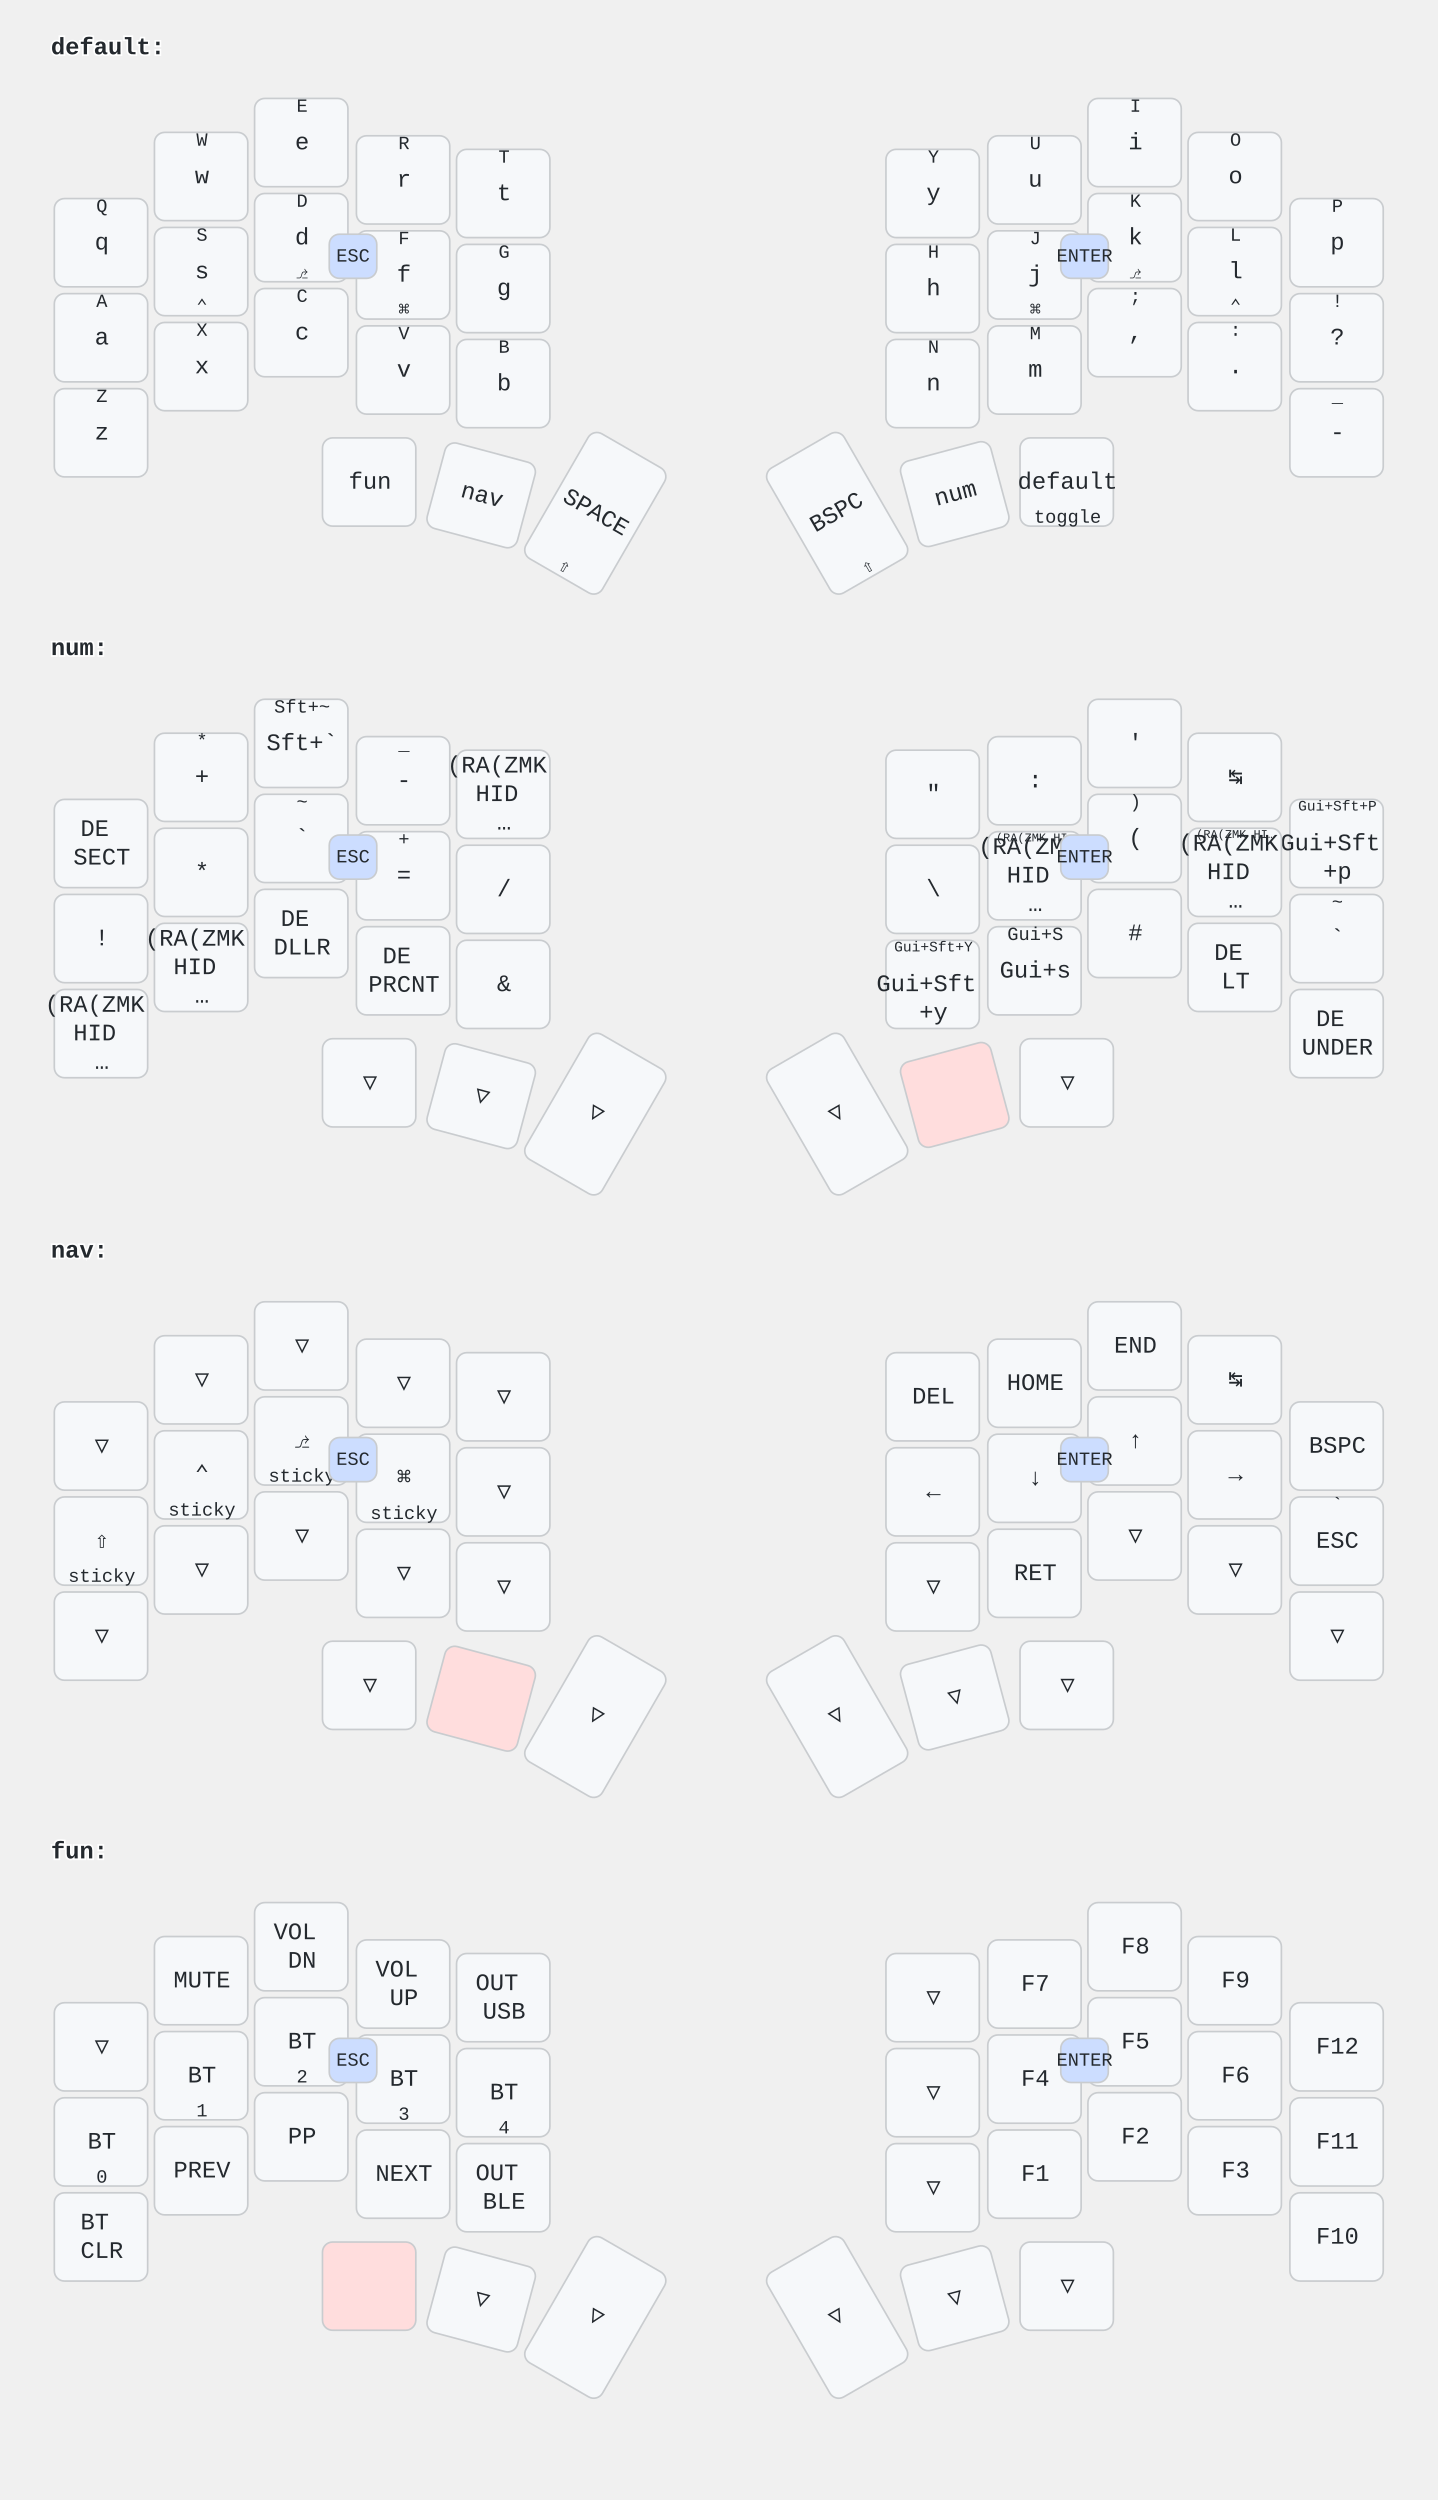
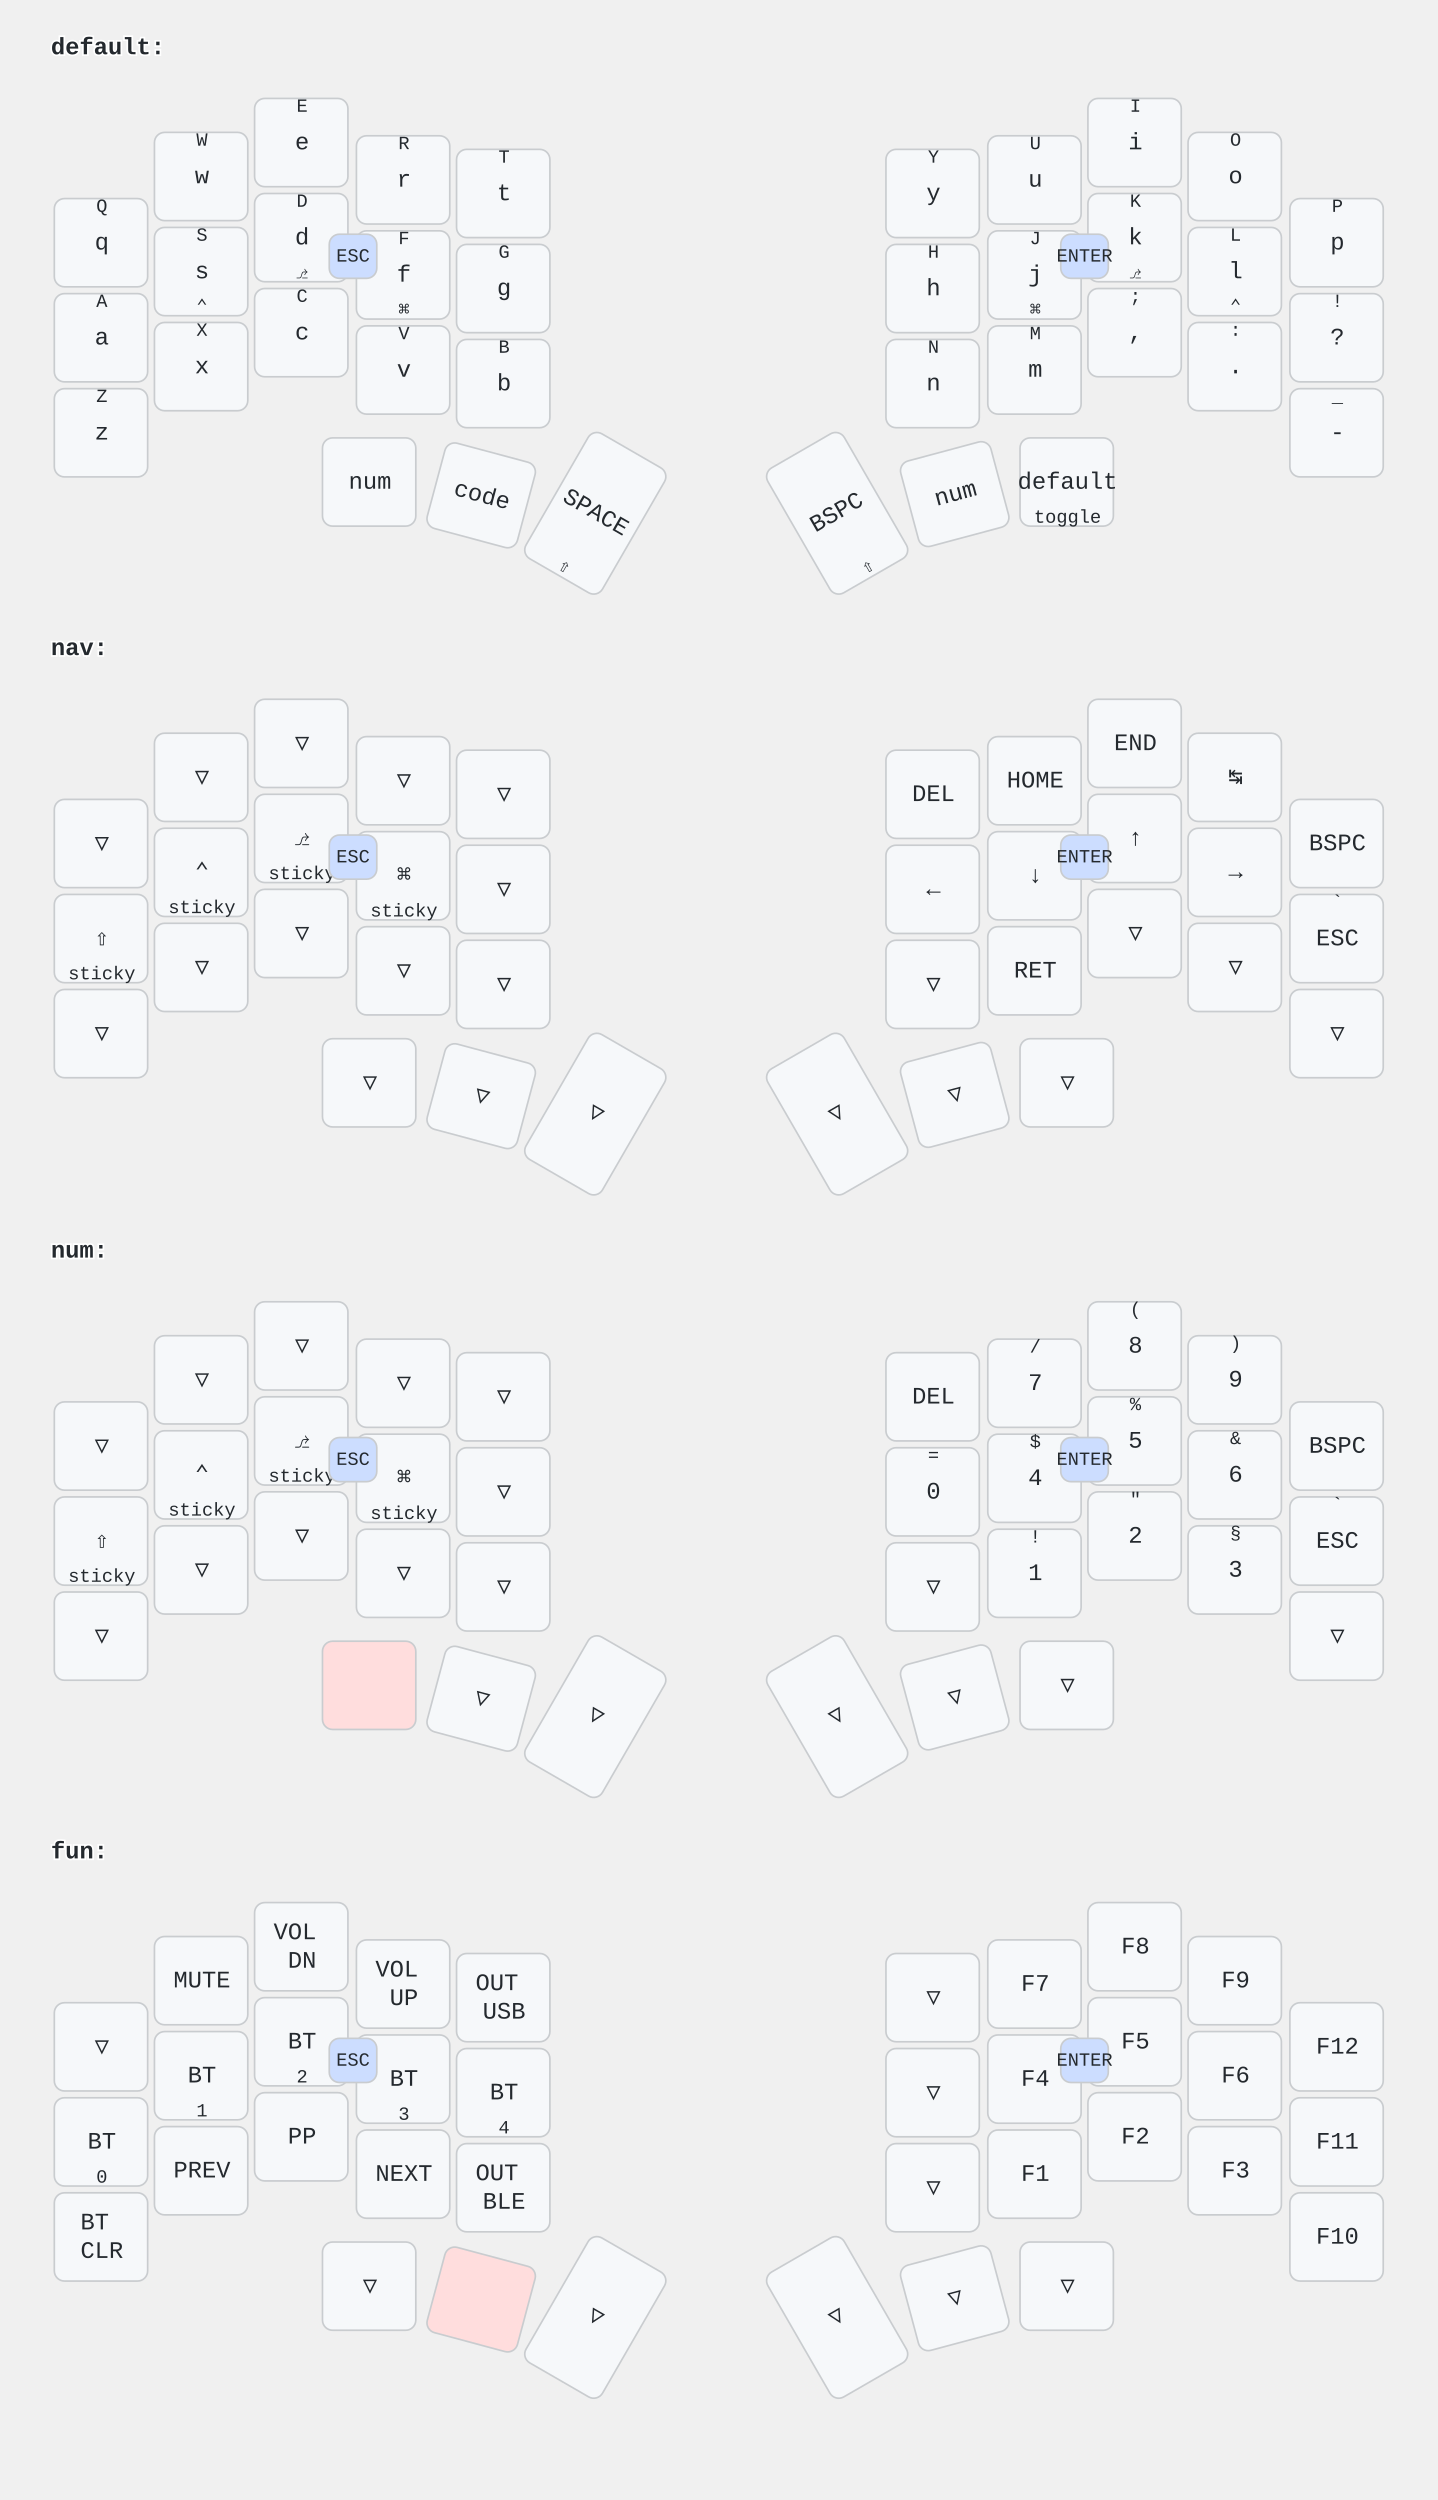
<svg xmlns="http://www.w3.org/2000/svg" width="847" height="1473" viewBox="0 0 847 1473" class="keymap">
  <style>/* font and background color specifications */
svg {
    font-family: SFMono-Regular,Consolas,Liberation Mono,Menlo,monospace;
    font-size: 14px;
    font-kerning: normal;
    text-rendering: optimizeLegibility;
    fill: #24292e;
}

/* default key styling */
rect {
    fill: #f6f8fa;
    stroke: #c9cccf;
    stroke-width: 1;
}

/* color accent for combo boxes */
rect.combo {
    fill: #cdf;
}

/* color accent for held keys */
rect.held, rect.combo.held {
    fill: #fdd;
}

/* color accent for ghost (optional) keys */
rect.ghost, rect.combo.ghost {
    fill: #ddd;
}

text {
    text-anchor: middle;
    dominant-baseline: middle;
}

/* styling for layer labels */
text.label {
    font-weight: bold;
    text-anchor: start;
    stroke: white;
    stroke-width: 2;
    paint-order: stroke;
}

/* styling for combo tap, and key hold/shifted label text */
text.combo, text.hold, text.shifted {
    font-size: 11px;
}

text.hold {
    text-anchor: middle;
    dominant-baseline: auto;
}

text.shifted {
    text-anchor: middle;
    dominant-baseline: hanging;
}

/* styling for hold/shifted label text in combo box */
text.combo.hold, text.combo.shifted {
    font-size: 8px;
}

/* styling for combo dendrons */
path {
    stroke-width: 1;
    stroke: gray;
    fill: none;
}
</style>
  <g transform="translate(30, 0)" class="layer-default">
    <text x="0" y="28" class="label" id="default">default:</text>
    <g transform="translate(0, 56)">
      <g transform="translate(30, 87)" class="key keypos-0">
        <rect rx="6" ry="6" x="-28" y="-26" width="55" height="52" class="key" />
        <text x="0" y="0" class="key tap">q</text>
        <text x="0" y="-24" class="key shifted">Q</text>
      </g>
      <g transform="translate(89, 48)" class="key keypos-1">
        <rect rx="6" ry="6" x="-28" y="-26" width="55" height="52" class="key" />
        <text x="0" y="0" class="key tap">w</text>
        <text x="0" y="-24" class="key shifted">W</text>
      </g>
      <g transform="translate(148, 28)" class="key keypos-2">
        <rect rx="6" ry="6" x="-28" y="-26" width="55" height="52" class="key" />
        <text x="0" y="0" class="key tap">e</text>
        <text x="0" y="-24" class="key shifted">E</text>
      </g>
      <g transform="translate(208, 50)" class="key keypos-3">
        <rect rx="6" ry="6" x="-28" y="-26" width="55" height="52" class="key" />
        <text x="0" y="0" class="key tap">r</text>
        <text x="0" y="-24" class="key shifted">R</text>
      </g>
      <g transform="translate(267, 58)" class="key keypos-4">
        <rect rx="6" ry="6" x="-28" y="-26" width="55" height="52" class="key" />
        <text x="0" y="0" class="key tap">t</text>
        <text x="0" y="-24" class="key shifted">T</text>
      </g>
      <g transform="translate(520, 58)" class="key keypos-5">
        <rect rx="6" ry="6" x="-28" y="-26" width="55" height="52" class="key" />
        <text x="0" y="0" class="key tap">y</text>
        <text x="0" y="-24" class="key shifted">Y</text>
      </g>
      <g transform="translate(580, 50)" class="key keypos-6">
        <rect rx="6" ry="6" x="-28" y="-26" width="55" height="52" class="key" />
        <text x="0" y="0" class="key tap">u</text>
        <text x="0" y="-24" class="key shifted">U</text>
      </g>
      <g transform="translate(639, 28)" class="key keypos-7">
        <rect rx="6" ry="6" x="-28" y="-26" width="55" height="52" class="key" />
        <text x="0" y="0" class="key tap">i</text>
        <text x="0" y="-24" class="key shifted">I</text>
      </g>
      <g transform="translate(698, 48)" class="key keypos-8">
        <rect rx="6" ry="6" x="-28" y="-26" width="55" height="52" class="key" />
        <text x="0" y="0" class="key tap">o</text>
        <text x="0" y="-24" class="key shifted">O</text>
      </g>
      <g transform="translate(758, 87)" class="key keypos-9">
        <rect rx="6" ry="6" x="-28" y="-26" width="55" height="52" class="key" />
        <text x="0" y="0" class="key tap">p</text>
        <text x="0" y="-24" class="key shifted">P</text>
      </g>
      <g transform="translate(30, 143)" class="key keypos-10">
        <rect rx="6" ry="6" x="-28" y="-26" width="55" height="52" class="key" />
        <text x="0" y="0" class="key tap">a</text>
        <text x="0" y="-24" class="key shifted">A</text>
      </g>
      <g transform="translate(89, 104)" class="key keypos-11">
        <rect rx="6" ry="6" x="-28" y="-26" width="55" height="52" class="key" />
        <text x="0" y="0" class="key tap">s</text>
        <text x="0" y="24" class="key hold">⌃</text>
        <text x="0" y="-24" class="key shifted">S</text>
      </g>
      <g transform="translate(148, 84)" class="key keypos-12">
        <rect rx="6" ry="6" x="-28" y="-26" width="55" height="52" class="key" />
        <text x="0" y="0" class="key tap">d</text>
        <text x="0" y="24" class="key hold">⎇</text>
        <text x="0" y="-24" class="key shifted">D</text>
      </g>
      <g transform="translate(208, 106)" class="key keypos-13">
        <rect rx="6" ry="6" x="-28" y="-26" width="55" height="52" class="key" />
        <text x="0" y="0" class="key tap">f</text>
        <text x="0" y="24" class="key hold">⌘</text>
        <text x="0" y="-24" class="key shifted">F</text>
      </g>
      <g transform="translate(267, 114)" class="key keypos-14">
        <rect rx="6" ry="6" x="-28" y="-26" width="55" height="52" class="key" />
        <text x="0" y="0" class="key tap">g</text>
        <text x="0" y="-24" class="key shifted">G</text>
      </g>
      <g transform="translate(520, 114)" class="key keypos-15">
        <rect rx="6" ry="6" x="-28" y="-26" width="55" height="52" class="key" />
        <text x="0" y="0" class="key tap">h</text>
        <text x="0" y="-24" class="key shifted">H</text>
      </g>
      <g transform="translate(580, 106)" class="key keypos-16">
        <rect rx="6" ry="6" x="-28" y="-26" width="55" height="52" class="key" />
        <text x="0" y="0" class="key tap">j</text>
        <text x="0" y="24" class="key hold">⌘</text>
        <text x="0" y="-24" class="key shifted">J</text>
      </g>
      <g transform="translate(639, 84)" class="key keypos-17">
        <rect rx="6" ry="6" x="-28" y="-26" width="55" height="52" class="key" />
        <text x="0" y="0" class="key tap">k</text>
        <text x="0" y="24" class="key hold">⎇</text>
        <text x="0" y="-24" class="key shifted">K</text>
      </g>
      <g transform="translate(698, 104)" class="key keypos-18">
        <rect rx="6" ry="6" x="-28" y="-26" width="55" height="52" class="key" />
        <text x="0" y="0" class="key tap">l</text>
        <text x="0" y="24" class="key hold">⌃</text>
        <text x="0" y="-24" class="key shifted">L</text>
      </g>
      <g transform="translate(758, 143)" class="key keypos-19">
        <rect rx="6" ry="6" x="-28" y="-26" width="55" height="52" class="key" />
        <text x="0" y="0" class="key tap">?</text>
        <text x="0" y="-24" class="key shifted">!</text>
      </g>
      <g transform="translate(30, 199)" class="key keypos-20">
        <rect rx="6" ry="6" x="-28" y="-26" width="55" height="52" class="key" />
        <text x="0" y="0" class="key tap">z</text>
        <text x="0" y="-24" class="key shifted">Z</text>
      </g>
      <g transform="translate(89, 160)" class="key keypos-21">
        <rect rx="6" ry="6" x="-28" y="-26" width="55" height="52" class="key" />
        <text x="0" y="0" class="key tap">x</text>
        <text x="0" y="-24" class="key shifted">X</text>
      </g>
      <g transform="translate(148, 140)" class="key keypos-22">
        <rect rx="6" ry="6" x="-28" y="-26" width="55" height="52" class="key" />
        <text x="0" y="0" class="key tap">c</text>
        <text x="0" y="-24" class="key shifted">C</text>
      </g>
      <g transform="translate(208, 162)" class="key keypos-23">
        <rect rx="6" ry="6" x="-28" y="-26" width="55" height="52" class="key" />
        <text x="0" y="0" class="key tap">v</text>
        <text x="0" y="-24" class="key shifted">V</text>
      </g>
      <g transform="translate(267, 170)" class="key keypos-24">
        <rect rx="6" ry="6" x="-28" y="-26" width="55" height="52" class="key" />
        <text x="0" y="0" class="key tap">b</text>
        <text x="0" y="-24" class="key shifted">B</text>
      </g>
      <g transform="translate(520, 170)" class="key keypos-25">
        <rect rx="6" ry="6" x="-28" y="-26" width="55" height="52" class="key" />
        <text x="0" y="0" class="key tap">n</text>
        <text x="0" y="-24" class="key shifted">N</text>
      </g>
      <g transform="translate(580, 162)" class="key keypos-26">
        <rect rx="6" ry="6" x="-28" y="-26" width="55" height="52" class="key" />
        <text x="0" y="0" class="key tap">m</text>
        <text x="0" y="-24" class="key shifted">M</text>
      </g>
      <g transform="translate(639, 140)" class="key keypos-27">
        <rect rx="6" ry="6" x="-28" y="-26" width="55" height="52" class="key" />
        <text x="0" y="0" class="key tap">,</text>
        <text x="0" y="-24" class="key shifted">;</text>
      </g>
      <g transform="translate(698, 160)" class="key keypos-28">
        <rect rx="6" ry="6" x="-28" y="-26" width="55" height="52" class="key" />
        <text x="0" y="0" class="key tap">.</text>
        <text x="0" y="-24" class="key shifted">:</text>
      </g>
      <g transform="translate(758, 199)" class="key keypos-29">
        <rect rx="6" ry="6" x="-28" y="-26" width="55" height="52" class="key" />
        <text x="0" y="0" class="key tap">-</text>
        <text x="0" y="-24" class="key shifted">_</text>
      </g>
      <g transform="translate(188, 228)" class="key keypos-30">
        <rect rx="6" ry="6" x="-28" y="-26" width="55" height="52" class="key" />
-         <a href="#fun">
-           <text x="0" y="0" class="key tap layer-activator">fun</text>
+         <a href="#num">
+           <text x="0" y="0" class="key tap layer-activator">num</text>
        </a>
      </g>
      <g transform="translate(254, 236) rotate(15.0)" class="key keypos-31">
        <rect rx="6" ry="6" x="-28" y="-26" width="55" height="52" class="key" />
-         <a href="#nav">
-           <text x="0" y="0" class="key tap layer-activator">nav</text>
-         </a>
+         <text x="0" y="0" class="key tap">code</text>
      </g>
      <g transform="translate(321, 246) rotate(30.0)" class="key keypos-32">
        <rect rx="6" ry="6" x="-26" y="-42" width="52" height="85" class="key" />
        <text x="0" y="0" class="key tap">SPACE</text>
        <text x="0" y="40" class="key hold">⇧</text>
      </g>
      <g transform="translate(463, 246) rotate(-30.0)" class="key keypos-33">
        <rect rx="6" ry="6" x="-26" y="-42" width="52" height="85" class="key" />
        <text x="0" y="0" class="key tap">BSPC</text>
        <text x="0" y="40" class="key hold">⇧</text>
      </g>
      <g transform="translate(533, 235) rotate(-15.0)" class="key keypos-34">
        <rect rx="6" ry="6" x="-28" y="-26" width="55" height="52" class="key" />
        <a href="#num">
          <text x="0" y="0" class="key tap layer-activator">num</text>
        </a>
      </g>
      <g transform="translate(599, 228)" class="key keypos-35">
        <rect rx="6" ry="6" x="-28" y="-26" width="55" height="52" class="key" />
        <a href="#default">
          <text x="0" y="0" class="key tap layer-activator">default</text>
        </a>
        <text x="0" y="24" class="key hold">toggle</text>
      </g>
      <g class="combo combopos-0">
        <rect rx="6" ry="6" x="164" y="82" width="28" height="26" class="combo" />
        <text x="178" y="95" class="combo tap">ESC</text>
      </g>
      <g class="combo combopos-1">
        <rect rx="6" ry="6" x="595" y="82" width="28" height="26" class="combo" />
        <text x="609" y="95" class="combo tap">ENTER</text>
      </g>
    </g>
  </g>
-   <g transform="translate(30, 354)" class="layer-num">
-     <text x="0" y="28" class="label" id="num">num:</text>
+   <g transform="translate(30, 354)" class="layer-nav">
+     <text x="0" y="28" class="label" id="nav">nav:</text>
    <g transform="translate(0, 56)">
-       <g transform="translate(30, 87)" class="key keypos-0">
-         <rect rx="6" ry="6" x="-28" y="-26" width="55" height="52" class="key" />
-         <text x="0" y="0" class="key tap">
-           <tspan x="0" dy="-0.6em">DE</tspan>
-           <tspan x="0" dy="1.2em">SECT</tspan>
-         </text>
-       </g>
-       <g transform="translate(89, 48)" class="key keypos-1">
-         <rect rx="6" ry="6" x="-28" y="-26" width="55" height="52" class="key" />
-         <text x="0" y="0" class="key tap">+</text>
-         <text x="0" y="-24" class="key shifted">*</text>
-       </g>
-       <g transform="translate(148, 28)" class="key keypos-2">
-         <rect rx="6" ry="6" x="-28" y="-26" width="55" height="52" class="key" />
-         <text x="0" y="0" class="key tap">Sft+`</text>
-         <text x="0" y="-24" class="key shifted">Sft+~</text>
-       </g>
-       <g transform="translate(208, 50)" class="key keypos-3">
-         <rect rx="6" ry="6" x="-28" y="-26" width="55" height="52" class="key" />
-         <text x="0" y="0" class="key tap">-</text>
-         <text x="0" y="-24" class="key shifted">_</text>
-       </g>
-       <g transform="translate(267, 58)" class="key keypos-4">
-         <rect rx="6" ry="6" x="-28" y="-26" width="55" height="52" class="key" />
-         <text x="0" y="0" class="key tap">
-           <tspan x="0" dy="-1.2em">(RA(ZMK</tspan>
-           <tspan x="0" dy="1.2em">HID</tspan>
-           <tspan x="0" dy="1.2em">…</tspan>
-         </text>
+       <g transform="translate(30, 87)" class="key trans keypos-0">
+         <rect rx="6" ry="6" x="-28" y="-26" width="55" height="52" class="key trans" />
+         <text x="0" y="0" class="key trans tap">▽</text>
+       </g>
+       <g transform="translate(89, 48)" class="key trans keypos-1">
+         <rect rx="6" ry="6" x="-28" y="-26" width="55" height="52" class="key trans" />
+         <text x="0" y="0" class="key trans tap">▽</text>
+       </g>
+       <g transform="translate(148, 28)" class="key trans keypos-2">
+         <rect rx="6" ry="6" x="-28" y="-26" width="55" height="52" class="key trans" />
+         <text x="0" y="0" class="key trans tap">▽</text>
+       </g>
+       <g transform="translate(208, 50)" class="key trans keypos-3">
+         <rect rx="6" ry="6" x="-28" y="-26" width="55" height="52" class="key trans" />
+         <text x="0" y="0" class="key trans tap">▽</text>
+       </g>
+       <g transform="translate(267, 58)" class="key trans keypos-4">
+         <rect rx="6" ry="6" x="-28" y="-26" width="55" height="52" class="key trans" />
+         <text x="0" y="0" class="key trans tap">▽</text>
      </g>
      <g transform="translate(520, 58)" class="key keypos-5">
        <rect rx="6" ry="6" x="-28" y="-26" width="55" height="52" class="key" />
-         <text x="0" y="0" class="key tap">"</text>
+         <text x="0" y="0" class="key tap">DEL</text>
      </g>
      <g transform="translate(580, 50)" class="key keypos-6">
        <rect rx="6" ry="6" x="-28" y="-26" width="55" height="52" class="key" />
-         <text x="0" y="0" class="key tap">:</text>
+         <text x="0" y="0" class="key tap">HOME</text>
      </g>
      <g transform="translate(639, 28)" class="key keypos-7">
        <rect rx="6" ry="6" x="-28" y="-26" width="55" height="52" class="key" />
-         <text x="0" y="0" class="key tap">'</text>
+         <text x="0" y="0" class="key tap">END</text>
      </g>
      <g transform="translate(698, 48)" class="key keypos-8">
        <rect rx="6" ry="6" x="-28" y="-26" width="55" height="52" class="key" />
        <text x="0" y="0" class="key tap">↹</text>
      </g>
      <g transform="translate(758, 87)" class="key keypos-9">
        <rect rx="6" ry="6" x="-28" y="-26" width="55" height="52" class="key" />
-         <text x="0" y="0" class="key tap">
-           <tspan x="0" dy="-0.0em">Gui+Sft</tspan>
-           <tspan x="0" dy="1.2em">+p</tspan>
-         </text>
-         <text x="0" y="-24" class="key shifted">
-           <tspan style="font-size: 78%">Gui+Sft+P</tspan>
-         </text>
+         <text x="0" y="0" class="key tap">BSPC</text>
      </g>
      <g transform="translate(30, 143)" class="key keypos-10">
        <rect rx="6" ry="6" x="-28" y="-26" width="55" height="52" class="key" />
-         <text x="0" y="0" class="key tap">!</text>
+         <text x="0" y="0" class="key tap">⇧</text>
+         <text x="0" y="24" class="key hold">sticky</text>
      </g>
      <g transform="translate(89, 104)" class="key keypos-11">
        <rect rx="6" ry="6" x="-28" y="-26" width="55" height="52" class="key" />
-         <text x="0" y="0" class="key tap">*</text>
+         <text x="0" y="0" class="key tap">⌃</text>
+         <text x="0" y="24" class="key hold">sticky</text>
      </g>
      <g transform="translate(148, 84)" class="key keypos-12">
        <rect rx="6" ry="6" x="-28" y="-26" width="55" height="52" class="key" />
-         <text x="0" y="0" class="key tap">`</text>
-         <text x="0" y="-24" class="key shifted">~</text>
+         <text x="0" y="0" class="key tap">⎇</text>
+         <text x="0" y="24" class="key hold">sticky</text>
      </g>
      <g transform="translate(208, 106)" class="key keypos-13">
        <rect rx="6" ry="6" x="-28" y="-26" width="55" height="52" class="key" />
-         <text x="0" y="0" class="key tap">=</text>
-         <text x="0" y="-24" class="key shifted">+</text>
-       </g>
-       <g transform="translate(267, 114)" class="key keypos-14">
-         <rect rx="6" ry="6" x="-28" y="-26" width="55" height="52" class="key" />
-         <text x="0" y="0" class="key tap">/</text>
+         <text x="0" y="0" class="key tap">⌘</text>
+         <text x="0" y="24" class="key hold">sticky</text>
+       </g>
+       <g transform="translate(267, 114)" class="key trans keypos-14">
+         <rect rx="6" ry="6" x="-28" y="-26" width="55" height="52" class="key trans" />
+         <text x="0" y="0" class="key trans tap">▽</text>
      </g>
      <g transform="translate(520, 114)" class="key keypos-15">
        <rect rx="6" ry="6" x="-28" y="-26" width="55" height="52" class="key" />
-         <text x="0" y="0" class="key tap">\</text>
+         <text x="0" y="0" class="key tap">←</text>
      </g>
      <g transform="translate(580, 106)" class="key keypos-16">
        <rect rx="6" ry="6" x="-28" y="-26" width="55" height="52" class="key" />
-         <text x="0" y="0" class="key tap">
-           <tspan x="0" dy="-1.2em">(RA(ZMK</tspan>
-           <tspan x="0" dy="1.2em">HID</tspan>
-           <tspan x="0" dy="1.2em">…</tspan>
-         </text>
-         <text x="0" y="-24" class="key shifted">
-           <tspan style="font-size: 64%">(RA(ZMK HI…</tspan>
-         </text>
+         <text x="0" y="0" class="key tap">↓</text>
      </g>
      <g transform="translate(639, 84)" class="key keypos-17">
        <rect rx="6" ry="6" x="-28" y="-26" width="55" height="52" class="key" />
-         <text x="0" y="0" class="key tap">(</text>
-         <text x="0" y="-24" class="key shifted">)</text>
+         <text x="0" y="0" class="key tap">↑</text>
      </g>
      <g transform="translate(698, 104)" class="key keypos-18">
        <rect rx="6" ry="6" x="-28" y="-26" width="55" height="52" class="key" />
-         <text x="0" y="0" class="key tap">
-           <tspan x="0" dy="-1.2em">(RA(ZMK</tspan>
-           <tspan x="0" dy="1.2em">HID</tspan>
-           <tspan x="0" dy="1.2em">…</tspan>
-         </text>
-         <text x="0" y="-24" class="key shifted">
-           <tspan style="font-size: 64%">(RA(ZMK HI…</tspan>
-         </text>
+         <text x="0" y="0" class="key tap">→</text>
      </g>
      <g transform="translate(758, 143)" class="key keypos-19">
        <rect rx="6" ry="6" x="-28" y="-26" width="55" height="52" class="key" />
-         <text x="0" y="0" class="key tap">`</text>
-         <text x="0" y="-24" class="key shifted">~</text>
-       </g>
-       <g transform="translate(30, 199)" class="key keypos-20">
-         <rect rx="6" ry="6" x="-28" y="-26" width="55" height="52" class="key" />
-         <text x="0" y="0" class="key tap">
-           <tspan x="0" dy="-1.2em">(RA(ZMK</tspan>
-           <tspan x="0" dy="1.2em">HID</tspan>
-           <tspan x="0" dy="1.2em">…</tspan>
-         </text>
-       </g>
-       <g transform="translate(89, 160)" class="key keypos-21">
-         <rect rx="6" ry="6" x="-28" y="-26" width="55" height="52" class="key" />
-         <text x="0" y="0" class="key tap">
-           <tspan x="0" dy="-1.2em">(RA(ZMK</tspan>
-           <tspan x="0" dy="1.2em">HID</tspan>
-           <tspan x="0" dy="1.2em">…</tspan>
-         </text>
-       </g>
-       <g transform="translate(148, 140)" class="key keypos-22">
-         <rect rx="6" ry="6" x="-28" y="-26" width="55" height="52" class="key" />
-         <text x="0" y="0" class="key tap">
-           <tspan x="0" dy="-0.6em">DE</tspan>
-           <tspan x="0" dy="1.2em">DLLR</tspan>
-         </text>
-       </g>
-       <g transform="translate(208, 162)" class="key keypos-23">
-         <rect rx="6" ry="6" x="-28" y="-26" width="55" height="52" class="key" />
-         <text x="0" y="0" class="key tap">
-           <tspan x="0" dy="-0.6em">DE</tspan>
-           <tspan x="0" dy="1.2em">PRCNT</tspan>
-         </text>
-       </g>
-       <g transform="translate(267, 170)" class="key keypos-24">
-         <rect rx="6" ry="6" x="-28" y="-26" width="55" height="52" class="key" />
-         <text x="0" y="0" class="key tap">&amp;</text>
-       </g>
-       <g transform="translate(520, 170)" class="key keypos-25">
-         <rect rx="6" ry="6" x="-28" y="-26" width="55" height="52" class="key" />
-         <text x="0" y="0" class="key tap">
-           <tspan x="0" dy="-0.0em">Gui+Sft</tspan>
-           <tspan x="0" dy="1.2em">+y</tspan>
-         </text>
-         <text x="0" y="-24" class="key shifted">
-           <tspan style="font-size: 78%">Gui+Sft+Y</tspan>
-         </text>
+         <text x="0" y="0" class="key tap">ESC</text>
+         <text x="0" y="-24" class="key shifted">`</text>
+       </g>
+       <g transform="translate(30, 199)" class="key trans keypos-20">
+         <rect rx="6" ry="6" x="-28" y="-26" width="55" height="52" class="key trans" />
+         <text x="0" y="0" class="key trans tap">▽</text>
+       </g>
+       <g transform="translate(89, 160)" class="key trans keypos-21">
+         <rect rx="6" ry="6" x="-28" y="-26" width="55" height="52" class="key trans" />
+         <text x="0" y="0" class="key trans tap">▽</text>
+       </g>
+       <g transform="translate(148, 140)" class="key trans keypos-22">
+         <rect rx="6" ry="6" x="-28" y="-26" width="55" height="52" class="key trans" />
+         <text x="0" y="0" class="key trans tap">▽</text>
+       </g>
+       <g transform="translate(208, 162)" class="key trans keypos-23">
+         <rect rx="6" ry="6" x="-28" y="-26" width="55" height="52" class="key trans" />
+         <text x="0" y="0" class="key trans tap">▽</text>
+       </g>
+       <g transform="translate(267, 170)" class="key trans keypos-24">
+         <rect rx="6" ry="6" x="-28" y="-26" width="55" height="52" class="key trans" />
+         <text x="0" y="0" class="key trans tap">▽</text>
+       </g>
+       <g transform="translate(520, 170)" class="key trans keypos-25">
+         <rect rx="6" ry="6" x="-28" y="-26" width="55" height="52" class="key trans" />
+         <text x="0" y="0" class="key trans tap">▽</text>
      </g>
      <g transform="translate(580, 162)" class="key keypos-26">
        <rect rx="6" ry="6" x="-28" y="-26" width="55" height="52" class="key" />
-         <text x="0" y="0" class="key tap">Gui+s</text>
-         <text x="0" y="-24" class="key shifted">Gui+S</text>
-       </g>
-       <g transform="translate(639, 140)" class="key keypos-27">
-         <rect rx="6" ry="6" x="-28" y="-26" width="55" height="52" class="key" />
-         <text x="0" y="0" class="key tap">#</text>
-       </g>
-       <g transform="translate(698, 160)" class="key keypos-28">
-         <rect rx="6" ry="6" x="-28" y="-26" width="55" height="52" class="key" />
-         <text x="0" y="0" class="key tap">
-           <tspan x="0" dy="-0.6em">DE</tspan>
-           <tspan x="0" dy="1.2em">LT</tspan>
-         </text>
-       </g>
-       <g transform="translate(758, 199)" class="key keypos-29">
-         <rect rx="6" ry="6" x="-28" y="-26" width="55" height="52" class="key" />
-         <text x="0" y="0" class="key tap">
-           <tspan x="0" dy="-0.6em">DE</tspan>
-           <tspan x="0" dy="1.2em">UNDER</tspan>
-         </text>
+         <text x="0" y="0" class="key tap">RET</text>
+       </g>
+       <g transform="translate(639, 140)" class="key trans keypos-27">
+         <rect rx="6" ry="6" x="-28" y="-26" width="55" height="52" class="key trans" />
+         <text x="0" y="0" class="key trans tap">▽</text>
+       </g>
+       <g transform="translate(698, 160)" class="key trans keypos-28">
+         <rect rx="6" ry="6" x="-28" y="-26" width="55" height="52" class="key trans" />
+         <text x="0" y="0" class="key trans tap">▽</text>
+       </g>
+       <g transform="translate(758, 199)" class="key trans keypos-29">
+         <rect rx="6" ry="6" x="-28" y="-26" width="55" height="52" class="key trans" />
+         <text x="0" y="0" class="key trans tap">▽</text>
      </g>
      <g transform="translate(188, 228)" class="key trans keypos-30">
        <rect rx="6" ry="6" x="-28" y="-26" width="55" height="52" class="key trans" />
        <text x="0" y="0" class="key trans tap">▽</text>
      </g>
      <g transform="translate(254, 236) rotate(15.0)" class="key trans keypos-31">
        <rect rx="6" ry="6" x="-28" y="-26" width="55" height="52" class="key trans" />
        <text x="0" y="0" class="key trans tap">▽</text>
      </g>
      <g transform="translate(321, 246) rotate(30.0)" class="key trans keypos-32">
        <rect rx="6" ry="6" x="-26" y="-42" width="52" height="85" class="key trans" />
        <text x="0" y="0" class="key trans tap">▽</text>
      </g>
      <g transform="translate(463, 246) rotate(-30.0)" class="key trans keypos-33">
        <rect rx="6" ry="6" x="-26" y="-42" width="52" height="85" class="key trans" />
        <text x="0" y="0" class="key trans tap">▽</text>
      </g>
-       <g transform="translate(533, 235) rotate(-15.0)" class="key held keypos-34">
-         <rect rx="6" ry="6" x="-28" y="-26" width="55" height="52" class="key held" />
+       <g transform="translate(533, 235) rotate(-15.0)" class="key trans keypos-34">
+         <rect rx="6" ry="6" x="-28" y="-26" width="55" height="52" class="key trans" />
+         <text x="0" y="0" class="key trans tap">▽</text>
      </g>
      <g transform="translate(599, 228)" class="key trans keypos-35">
        <rect rx="6" ry="6" x="-28" y="-26" width="55" height="52" class="key trans" />
        <text x="0" y="0" class="key trans tap">▽</text>
      </g>
      <g class="combo combopos-0">
        <rect rx="6" ry="6" x="164" y="82" width="28" height="26" class="combo" />
        <text x="178" y="95" class="combo tap">ESC</text>
      </g>
      <g class="combo combopos-1">
        <rect rx="6" ry="6" x="595" y="82" width="28" height="26" class="combo" />
        <text x="609" y="95" class="combo tap">ENTER</text>
      </g>
    </g>
  </g>
-   <g transform="translate(30, 709)" class="layer-nav">
-     <text x="0" y="28" class="label" id="nav">nav:</text>
+   <g transform="translate(30, 709)" class="layer-num">
+     <text x="0" y="28" class="label" id="num">num:</text>
    <g transform="translate(0, 56)">
      <g transform="translate(30, 87)" class="key trans keypos-0">
        <rect rx="6" ry="6" x="-28" y="-26" width="55" height="52" class="key trans" />
        <text x="0" y="0" class="key trans tap">▽</text>
      </g>
      <g transform="translate(89, 48)" class="key trans keypos-1">
        <rect rx="6" ry="6" x="-28" y="-26" width="55" height="52" class="key trans" />
        <text x="0" y="0" class="key trans tap">▽</text>
      </g>
      <g transform="translate(148, 28)" class="key trans keypos-2">
        <rect rx="6" ry="6" x="-28" y="-26" width="55" height="52" class="key trans" />
        <text x="0" y="0" class="key trans tap">▽</text>
      </g>
      <g transform="translate(208, 50)" class="key trans keypos-3">
        <rect rx="6" ry="6" x="-28" y="-26" width="55" height="52" class="key trans" />
        <text x="0" y="0" class="key trans tap">▽</text>
      </g>
      <g transform="translate(267, 58)" class="key trans keypos-4">
        <rect rx="6" ry="6" x="-28" y="-26" width="55" height="52" class="key trans" />
        <text x="0" y="0" class="key trans tap">▽</text>
      </g>
      <g transform="translate(520, 58)" class="key keypos-5">
        <rect rx="6" ry="6" x="-28" y="-26" width="55" height="52" class="key" />
        <text x="0" y="0" class="key tap">DEL</text>
      </g>
      <g transform="translate(580, 50)" class="key keypos-6">
        <rect rx="6" ry="6" x="-28" y="-26" width="55" height="52" class="key" />
-         <text x="0" y="0" class="key tap">HOME</text>
+         <text x="0" y="0" class="key tap">7</text>
+         <text x="0" y="-24" class="key shifted">/</text>
      </g>
      <g transform="translate(639, 28)" class="key keypos-7">
        <rect rx="6" ry="6" x="-28" y="-26" width="55" height="52" class="key" />
-         <text x="0" y="0" class="key tap">END</text>
+         <text x="0" y="0" class="key tap">8</text>
+         <text x="0" y="-24" class="key shifted">(</text>
      </g>
      <g transform="translate(698, 48)" class="key keypos-8">
        <rect rx="6" ry="6" x="-28" y="-26" width="55" height="52" class="key" />
-         <text x="0" y="0" class="key tap">↹</text>
+         <text x="0" y="0" class="key tap">9</text>
+         <text x="0" y="-24" class="key shifted">)</text>
      </g>
      <g transform="translate(758, 87)" class="key keypos-9">
        <rect rx="6" ry="6" x="-28" y="-26" width="55" height="52" class="key" />
        <text x="0" y="0" class="key tap">BSPC</text>
      </g>
      <g transform="translate(30, 143)" class="key keypos-10">
        <rect rx="6" ry="6" x="-28" y="-26" width="55" height="52" class="key" />
        <text x="0" y="0" class="key tap">⇧</text>
        <text x="0" y="24" class="key hold">sticky</text>
      </g>
      <g transform="translate(89, 104)" class="key keypos-11">
        <rect rx="6" ry="6" x="-28" y="-26" width="55" height="52" class="key" />
        <text x="0" y="0" class="key tap">⌃</text>
        <text x="0" y="24" class="key hold">sticky</text>
      </g>
      <g transform="translate(148, 84)" class="key keypos-12">
        <rect rx="6" ry="6" x="-28" y="-26" width="55" height="52" class="key" />
        <text x="0" y="0" class="key tap">⎇</text>
        <text x="0" y="24" class="key hold">sticky</text>
      </g>
      <g transform="translate(208, 106)" class="key keypos-13">
        <rect rx="6" ry="6" x="-28" y="-26" width="55" height="52" class="key" />
        <text x="0" y="0" class="key tap">⌘</text>
        <text x="0" y="24" class="key hold">sticky</text>
      </g>
      <g transform="translate(267, 114)" class="key trans keypos-14">
        <rect rx="6" ry="6" x="-28" y="-26" width="55" height="52" class="key trans" />
        <text x="0" y="0" class="key trans tap">▽</text>
      </g>
      <g transform="translate(520, 114)" class="key keypos-15">
        <rect rx="6" ry="6" x="-28" y="-26" width="55" height="52" class="key" />
-         <text x="0" y="0" class="key tap">←</text>
+         <text x="0" y="0" class="key tap">0</text>
+         <text x="0" y="-24" class="key shifted">=</text>
      </g>
      <g transform="translate(580, 106)" class="key keypos-16">
        <rect rx="6" ry="6" x="-28" y="-26" width="55" height="52" class="key" />
-         <text x="0" y="0" class="key tap">↓</text>
+         <text x="0" y="0" class="key tap">4</text>
+         <text x="0" y="-24" class="key shifted">$</text>
      </g>
      <g transform="translate(639, 84)" class="key keypos-17">
        <rect rx="6" ry="6" x="-28" y="-26" width="55" height="52" class="key" />
-         <text x="0" y="0" class="key tap">↑</text>
+         <text x="0" y="0" class="key tap">5</text>
+         <text x="0" y="-24" class="key shifted">%</text>
      </g>
      <g transform="translate(698, 104)" class="key keypos-18">
        <rect rx="6" ry="6" x="-28" y="-26" width="55" height="52" class="key" />
-         <text x="0" y="0" class="key tap">→</text>
+         <text x="0" y="0" class="key tap">6</text>
+         <text x="0" y="-24" class="key shifted">&amp;</text>
      </g>
      <g transform="translate(758, 143)" class="key keypos-19">
        <rect rx="6" ry="6" x="-28" y="-26" width="55" height="52" class="key" />
        <text x="0" y="0" class="key tap">ESC</text>
        <text x="0" y="-24" class="key shifted">`</text>
      </g>
      <g transform="translate(30, 199)" class="key trans keypos-20">
        <rect rx="6" ry="6" x="-28" y="-26" width="55" height="52" class="key trans" />
        <text x="0" y="0" class="key trans tap">▽</text>
      </g>
      <g transform="translate(89, 160)" class="key trans keypos-21">
        <rect rx="6" ry="6" x="-28" y="-26" width="55" height="52" class="key trans" />
        <text x="0" y="0" class="key trans tap">▽</text>
      </g>
      <g transform="translate(148, 140)" class="key trans keypos-22">
        <rect rx="6" ry="6" x="-28" y="-26" width="55" height="52" class="key trans" />
        <text x="0" y="0" class="key trans tap">▽</text>
      </g>
      <g transform="translate(208, 162)" class="key trans keypos-23">
        <rect rx="6" ry="6" x="-28" y="-26" width="55" height="52" class="key trans" />
        <text x="0" y="0" class="key trans tap">▽</text>
      </g>
      <g transform="translate(267, 170)" class="key trans keypos-24">
        <rect rx="6" ry="6" x="-28" y="-26" width="55" height="52" class="key trans" />
        <text x="0" y="0" class="key trans tap">▽</text>
      </g>
      <g transform="translate(520, 170)" class="key trans keypos-25">
        <rect rx="6" ry="6" x="-28" y="-26" width="55" height="52" class="key trans" />
        <text x="0" y="0" class="key trans tap">▽</text>
      </g>
      <g transform="translate(580, 162)" class="key keypos-26">
        <rect rx="6" ry="6" x="-28" y="-26" width="55" height="52" class="key" />
-         <text x="0" y="0" class="key tap">RET</text>
-       </g>
-       <g transform="translate(639, 140)" class="key trans keypos-27">
-         <rect rx="6" ry="6" x="-28" y="-26" width="55" height="52" class="key trans" />
-         <text x="0" y="0" class="key trans tap">▽</text>
-       </g>
-       <g transform="translate(698, 160)" class="key trans keypos-28">
-         <rect rx="6" ry="6" x="-28" y="-26" width="55" height="52" class="key trans" />
-         <text x="0" y="0" class="key trans tap">▽</text>
+         <text x="0" y="0" class="key tap">1</text>
+         <text x="0" y="-24" class="key shifted">!</text>
+       </g>
+       <g transform="translate(639, 140)" class="key keypos-27">
+         <rect rx="6" ry="6" x="-28" y="-26" width="55" height="52" class="key" />
+         <text x="0" y="0" class="key tap">2</text>
+         <text x="0" y="-24" class="key shifted">"</text>
+       </g>
+       <g transform="translate(698, 160)" class="key keypos-28">
+         <rect rx="6" ry="6" x="-28" y="-26" width="55" height="52" class="key" />
+         <text x="0" y="0" class="key tap">3</text>
+         <text x="0" y="-24" class="key shifted">§</text>
      </g>
      <g transform="translate(758, 199)" class="key trans keypos-29">
        <rect rx="6" ry="6" x="-28" y="-26" width="55" height="52" class="key trans" />
        <text x="0" y="0" class="key trans tap">▽</text>
      </g>
-       <g transform="translate(188, 228)" class="key trans keypos-30">
-         <rect rx="6" ry="6" x="-28" y="-26" width="55" height="52" class="key trans" />
-         <text x="0" y="0" class="key trans tap">▽</text>
-       </g>
-       <g transform="translate(254, 236) rotate(15.0)" class="key held keypos-31">
+       <g transform="translate(188, 228)" class="key held keypos-30">
        <rect rx="6" ry="6" x="-28" y="-26" width="55" height="52" class="key held" />
+       </g>
+       <g transform="translate(254, 236) rotate(15.0)" class="key trans keypos-31">
+         <rect rx="6" ry="6" x="-28" y="-26" width="55" height="52" class="key trans" />
+         <text x="0" y="0" class="key trans tap">▽</text>
      </g>
      <g transform="translate(321, 246) rotate(30.0)" class="key trans keypos-32">
        <rect rx="6" ry="6" x="-26" y="-42" width="52" height="85" class="key trans" />
        <text x="0" y="0" class="key trans tap">▽</text>
      </g>
      <g transform="translate(463, 246) rotate(-30.0)" class="key trans keypos-33">
        <rect rx="6" ry="6" x="-26" y="-42" width="52" height="85" class="key trans" />
        <text x="0" y="0" class="key trans tap">▽</text>
      </g>
      <g transform="translate(533, 235) rotate(-15.0)" class="key trans keypos-34">
        <rect rx="6" ry="6" x="-28" y="-26" width="55" height="52" class="key trans" />
        <text x="0" y="0" class="key trans tap">▽</text>
      </g>
      <g transform="translate(599, 228)" class="key trans keypos-35">
        <rect rx="6" ry="6" x="-28" y="-26" width="55" height="52" class="key trans" />
        <text x="0" y="0" class="key trans tap">▽</text>
      </g>
      <g class="combo combopos-0">
        <rect rx="6" ry="6" x="164" y="82" width="28" height="26" class="combo" />
        <text x="178" y="95" class="combo tap">ESC</text>
      </g>
      <g class="combo combopos-1">
        <rect rx="6" ry="6" x="595" y="82" width="28" height="26" class="combo" />
        <text x="609" y="95" class="combo tap">ENTER</text>
      </g>
    </g>
  </g>
  <g transform="translate(30, 1063)" class="layer-fun">
    <text x="0" y="28" class="label" id="fun">fun:</text>
    <g transform="translate(0, 56)">
      <g transform="translate(30, 87)" class="key trans keypos-0">
        <rect rx="6" ry="6" x="-28" y="-26" width="55" height="52" class="key trans" />
        <text x="0" y="0" class="key trans tap">▽</text>
      </g>
      <g transform="translate(89, 48)" class="key keypos-1">
        <rect rx="6" ry="6" x="-28" y="-26" width="55" height="52" class="key" />
        <text x="0" y="0" class="key tap">MUTE</text>
      </g>
      <g transform="translate(148, 28)" class="key keypos-2">
        <rect rx="6" ry="6" x="-28" y="-26" width="55" height="52" class="key" />
        <text x="0" y="0" class="key tap">
          <tspan x="0" dy="-0.6em">VOL</tspan>
          <tspan x="0" dy="1.2em">DN</tspan>
        </text>
      </g>
      <g transform="translate(208, 50)" class="key keypos-3">
        <rect rx="6" ry="6" x="-28" y="-26" width="55" height="52" class="key" />
        <text x="0" y="0" class="key tap">
          <tspan x="0" dy="-0.6em">VOL</tspan>
          <tspan x="0" dy="1.2em">UP</tspan>
        </text>
      </g>
      <g transform="translate(267, 58)" class="key keypos-4">
        <rect rx="6" ry="6" x="-28" y="-26" width="55" height="52" class="key" />
        <text x="0" y="0" class="key tap">
          <tspan x="0" dy="-0.6em">OUT</tspan>
          <tspan x="0" dy="1.2em">USB</tspan>
        </text>
      </g>
      <g transform="translate(520, 58)" class="key trans keypos-5">
        <rect rx="6" ry="6" x="-28" y="-26" width="55" height="52" class="key trans" />
        <text x="0" y="0" class="key trans tap">▽</text>
      </g>
      <g transform="translate(580, 50)" class="key keypos-6">
        <rect rx="6" ry="6" x="-28" y="-26" width="55" height="52" class="key" />
        <text x="0" y="0" class="key tap">F7</text>
      </g>
      <g transform="translate(639, 28)" class="key keypos-7">
        <rect rx="6" ry="6" x="-28" y="-26" width="55" height="52" class="key" />
        <text x="0" y="0" class="key tap">F8</text>
      </g>
      <g transform="translate(698, 48)" class="key keypos-8">
        <rect rx="6" ry="6" x="-28" y="-26" width="55" height="52" class="key" />
        <text x="0" y="0" class="key tap">F9</text>
      </g>
      <g transform="translate(758, 87)" class="key keypos-9">
        <rect rx="6" ry="6" x="-28" y="-26" width="55" height="52" class="key" />
        <text x="0" y="0" class="key tap">F12</text>
      </g>
      <g transform="translate(30, 143)" class="key keypos-10">
        <rect rx="6" ry="6" x="-28" y="-26" width="55" height="52" class="key" />
        <text x="0" y="0" class="key tap">BT</text>
        <text x="0" y="24" class="key hold">0</text>
      </g>
      <g transform="translate(89, 104)" class="key keypos-11">
        <rect rx="6" ry="6" x="-28" y="-26" width="55" height="52" class="key" />
        <text x="0" y="0" class="key tap">BT</text>
        <text x="0" y="24" class="key hold">1</text>
      </g>
      <g transform="translate(148, 84)" class="key keypos-12">
        <rect rx="6" ry="6" x="-28" y="-26" width="55" height="52" class="key" />
        <text x="0" y="0" class="key tap">BT</text>
        <text x="0" y="24" class="key hold">2</text>
      </g>
      <g transform="translate(208, 106)" class="key keypos-13">
        <rect rx="6" ry="6" x="-28" y="-26" width="55" height="52" class="key" />
        <text x="0" y="0" class="key tap">BT</text>
        <text x="0" y="24" class="key hold">3</text>
      </g>
      <g transform="translate(267, 114)" class="key keypos-14">
        <rect rx="6" ry="6" x="-28" y="-26" width="55" height="52" class="key" />
        <text x="0" y="0" class="key tap">BT</text>
        <text x="0" y="24" class="key hold">4</text>
      </g>
      <g transform="translate(520, 114)" class="key trans keypos-15">
        <rect rx="6" ry="6" x="-28" y="-26" width="55" height="52" class="key trans" />
        <text x="0" y="0" class="key trans tap">▽</text>
      </g>
      <g transform="translate(580, 106)" class="key keypos-16">
        <rect rx="6" ry="6" x="-28" y="-26" width="55" height="52" class="key" />
        <text x="0" y="0" class="key tap">F4</text>
      </g>
      <g transform="translate(639, 84)" class="key keypos-17">
        <rect rx="6" ry="6" x="-28" y="-26" width="55" height="52" class="key" />
        <text x="0" y="0" class="key tap">F5</text>
      </g>
      <g transform="translate(698, 104)" class="key keypos-18">
        <rect rx="6" ry="6" x="-28" y="-26" width="55" height="52" class="key" />
        <text x="0" y="0" class="key tap">F6</text>
      </g>
      <g transform="translate(758, 143)" class="key keypos-19">
        <rect rx="6" ry="6" x="-28" y="-26" width="55" height="52" class="key" />
        <text x="0" y="0" class="key tap">F11</text>
      </g>
      <g transform="translate(30, 199)" class="key keypos-20">
        <rect rx="6" ry="6" x="-28" y="-26" width="55" height="52" class="key" />
        <text x="0" y="0" class="key tap">
          <tspan x="0" dy="-0.6em">BT</tspan>
          <tspan x="0" dy="1.2em">CLR</tspan>
        </text>
      </g>
      <g transform="translate(89, 160)" class="key keypos-21">
        <rect rx="6" ry="6" x="-28" y="-26" width="55" height="52" class="key" />
        <text x="0" y="0" class="key tap">PREV</text>
      </g>
      <g transform="translate(148, 140)" class="key keypos-22">
        <rect rx="6" ry="6" x="-28" y="-26" width="55" height="52" class="key" />
        <text x="0" y="0" class="key tap">PP</text>
      </g>
      <g transform="translate(208, 162)" class="key keypos-23">
        <rect rx="6" ry="6" x="-28" y="-26" width="55" height="52" class="key" />
        <text x="0" y="0" class="key tap">NEXT</text>
      </g>
      <g transform="translate(267, 170)" class="key keypos-24">
        <rect rx="6" ry="6" x="-28" y="-26" width="55" height="52" class="key" />
        <text x="0" y="0" class="key tap">
          <tspan x="0" dy="-0.6em">OUT</tspan>
          <tspan x="0" dy="1.2em">BLE</tspan>
        </text>
      </g>
      <g transform="translate(520, 170)" class="key trans keypos-25">
        <rect rx="6" ry="6" x="-28" y="-26" width="55" height="52" class="key trans" />
        <text x="0" y="0" class="key trans tap">▽</text>
      </g>
      <g transform="translate(580, 162)" class="key keypos-26">
        <rect rx="6" ry="6" x="-28" y="-26" width="55" height="52" class="key" />
        <text x="0" y="0" class="key tap">F1</text>
      </g>
      <g transform="translate(639, 140)" class="key keypos-27">
        <rect rx="6" ry="6" x="-28" y="-26" width="55" height="52" class="key" />
        <text x="0" y="0" class="key tap">F2</text>
      </g>
      <g transform="translate(698, 160)" class="key keypos-28">
        <rect rx="6" ry="6" x="-28" y="-26" width="55" height="52" class="key" />
        <text x="0" y="0" class="key tap">F3</text>
      </g>
      <g transform="translate(758, 199)" class="key keypos-29">
        <rect rx="6" ry="6" x="-28" y="-26" width="55" height="52" class="key" />
        <text x="0" y="0" class="key tap">F10</text>
      </g>
-       <g transform="translate(188, 228)" class="key held keypos-30">
+       <g transform="translate(188, 228)" class="key trans keypos-30">
+         <rect rx="6" ry="6" x="-28" y="-26" width="55" height="52" class="key trans" />
+         <text x="0" y="0" class="key trans tap">▽</text>
+       </g>
+       <g transform="translate(254, 236) rotate(15.0)" class="key held keypos-31">
        <rect rx="6" ry="6" x="-28" y="-26" width="55" height="52" class="key held" />
-       </g>
-       <g transform="translate(254, 236) rotate(15.0)" class="key trans keypos-31">
-         <rect rx="6" ry="6" x="-28" y="-26" width="55" height="52" class="key trans" />
-         <text x="0" y="0" class="key trans tap">▽</text>
      </g>
      <g transform="translate(321, 246) rotate(30.0)" class="key trans keypos-32">
        <rect rx="6" ry="6" x="-26" y="-42" width="52" height="85" class="key trans" />
        <text x="0" y="0" class="key trans tap">▽</text>
      </g>
      <g transform="translate(463, 246) rotate(-30.0)" class="key trans keypos-33">
        <rect rx="6" ry="6" x="-26" y="-42" width="52" height="85" class="key trans" />
        <text x="0" y="0" class="key trans tap">▽</text>
      </g>
      <g transform="translate(533, 235) rotate(-15.0)" class="key trans keypos-34">
        <rect rx="6" ry="6" x="-28" y="-26" width="55" height="52" class="key trans" />
        <text x="0" y="0" class="key trans tap">▽</text>
      </g>
      <g transform="translate(599, 228)" class="key trans keypos-35">
        <rect rx="6" ry="6" x="-28" y="-26" width="55" height="52" class="key trans" />
        <text x="0" y="0" class="key trans tap">▽</text>
      </g>
      <g class="combo combopos-0">
        <rect rx="6" ry="6" x="164" y="82" width="28" height="26" class="combo" />
        <text x="178" y="95" class="combo tap">ESC</text>
      </g>
      <g class="combo combopos-1">
        <rect rx="6" ry="6" x="595" y="82" width="28" height="26" class="combo" />
        <text x="609" y="95" class="combo tap">ENTER</text>
      </g>
    </g>
  </g>
</svg>
